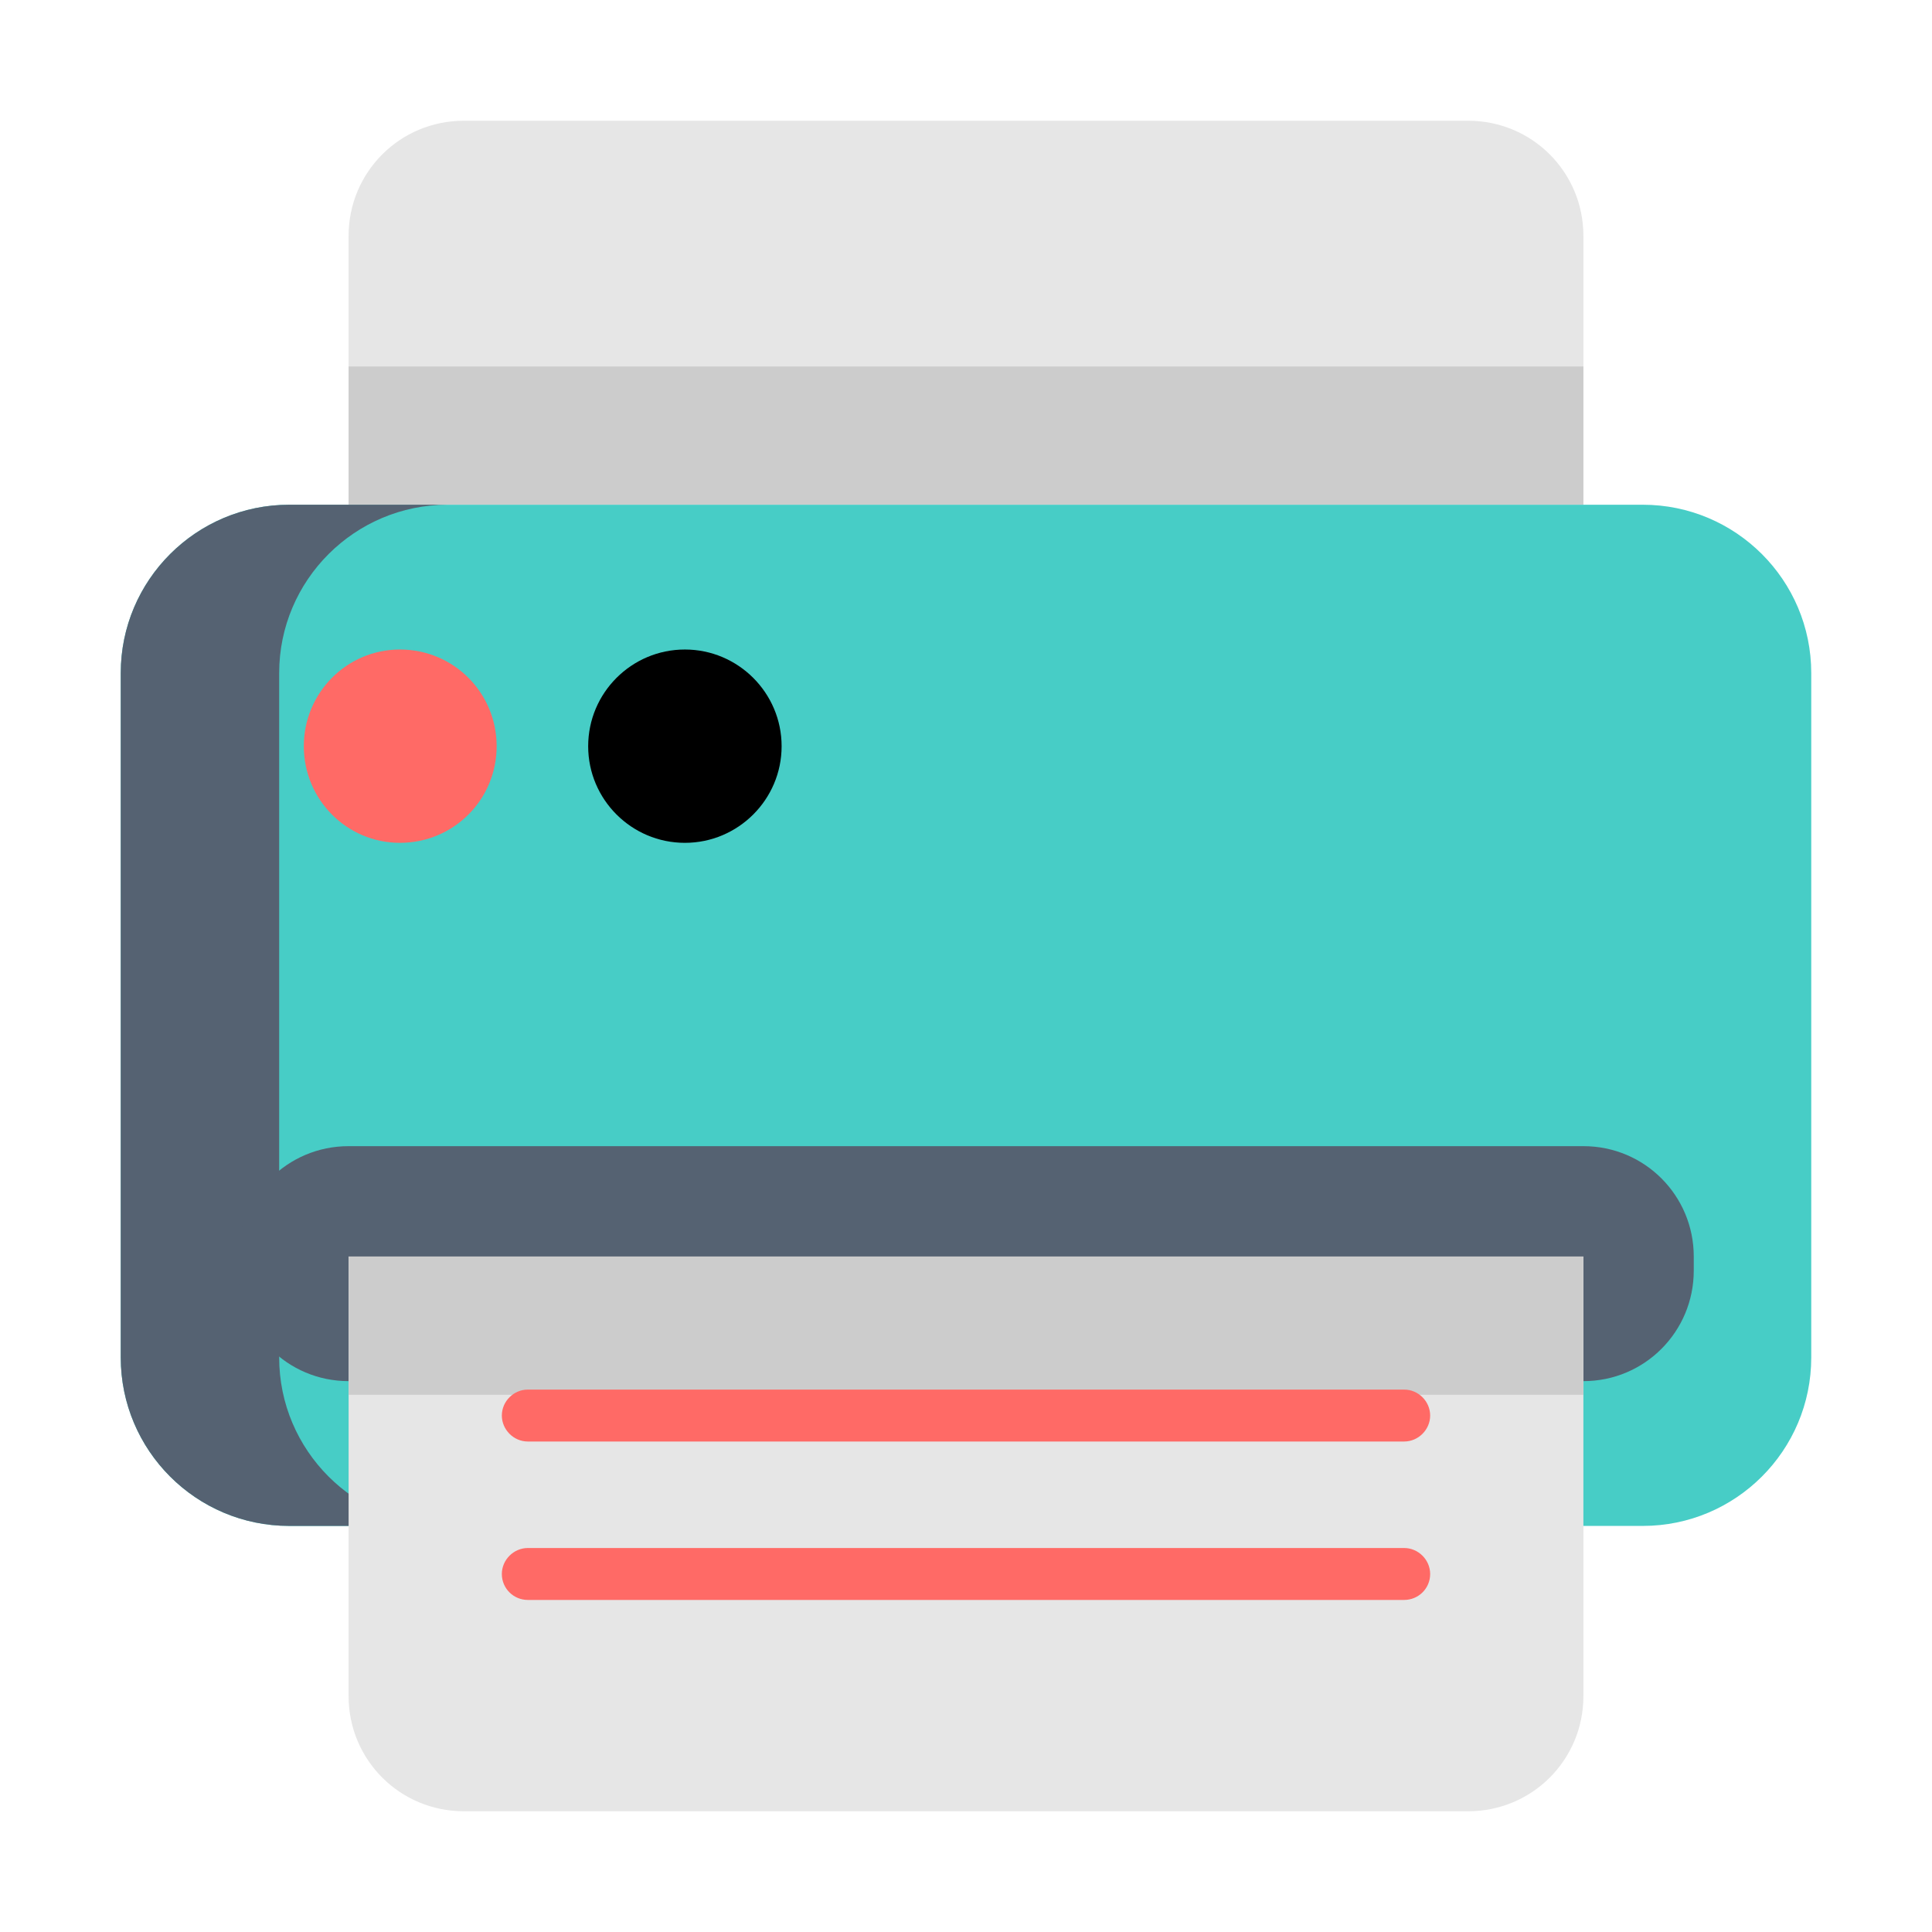
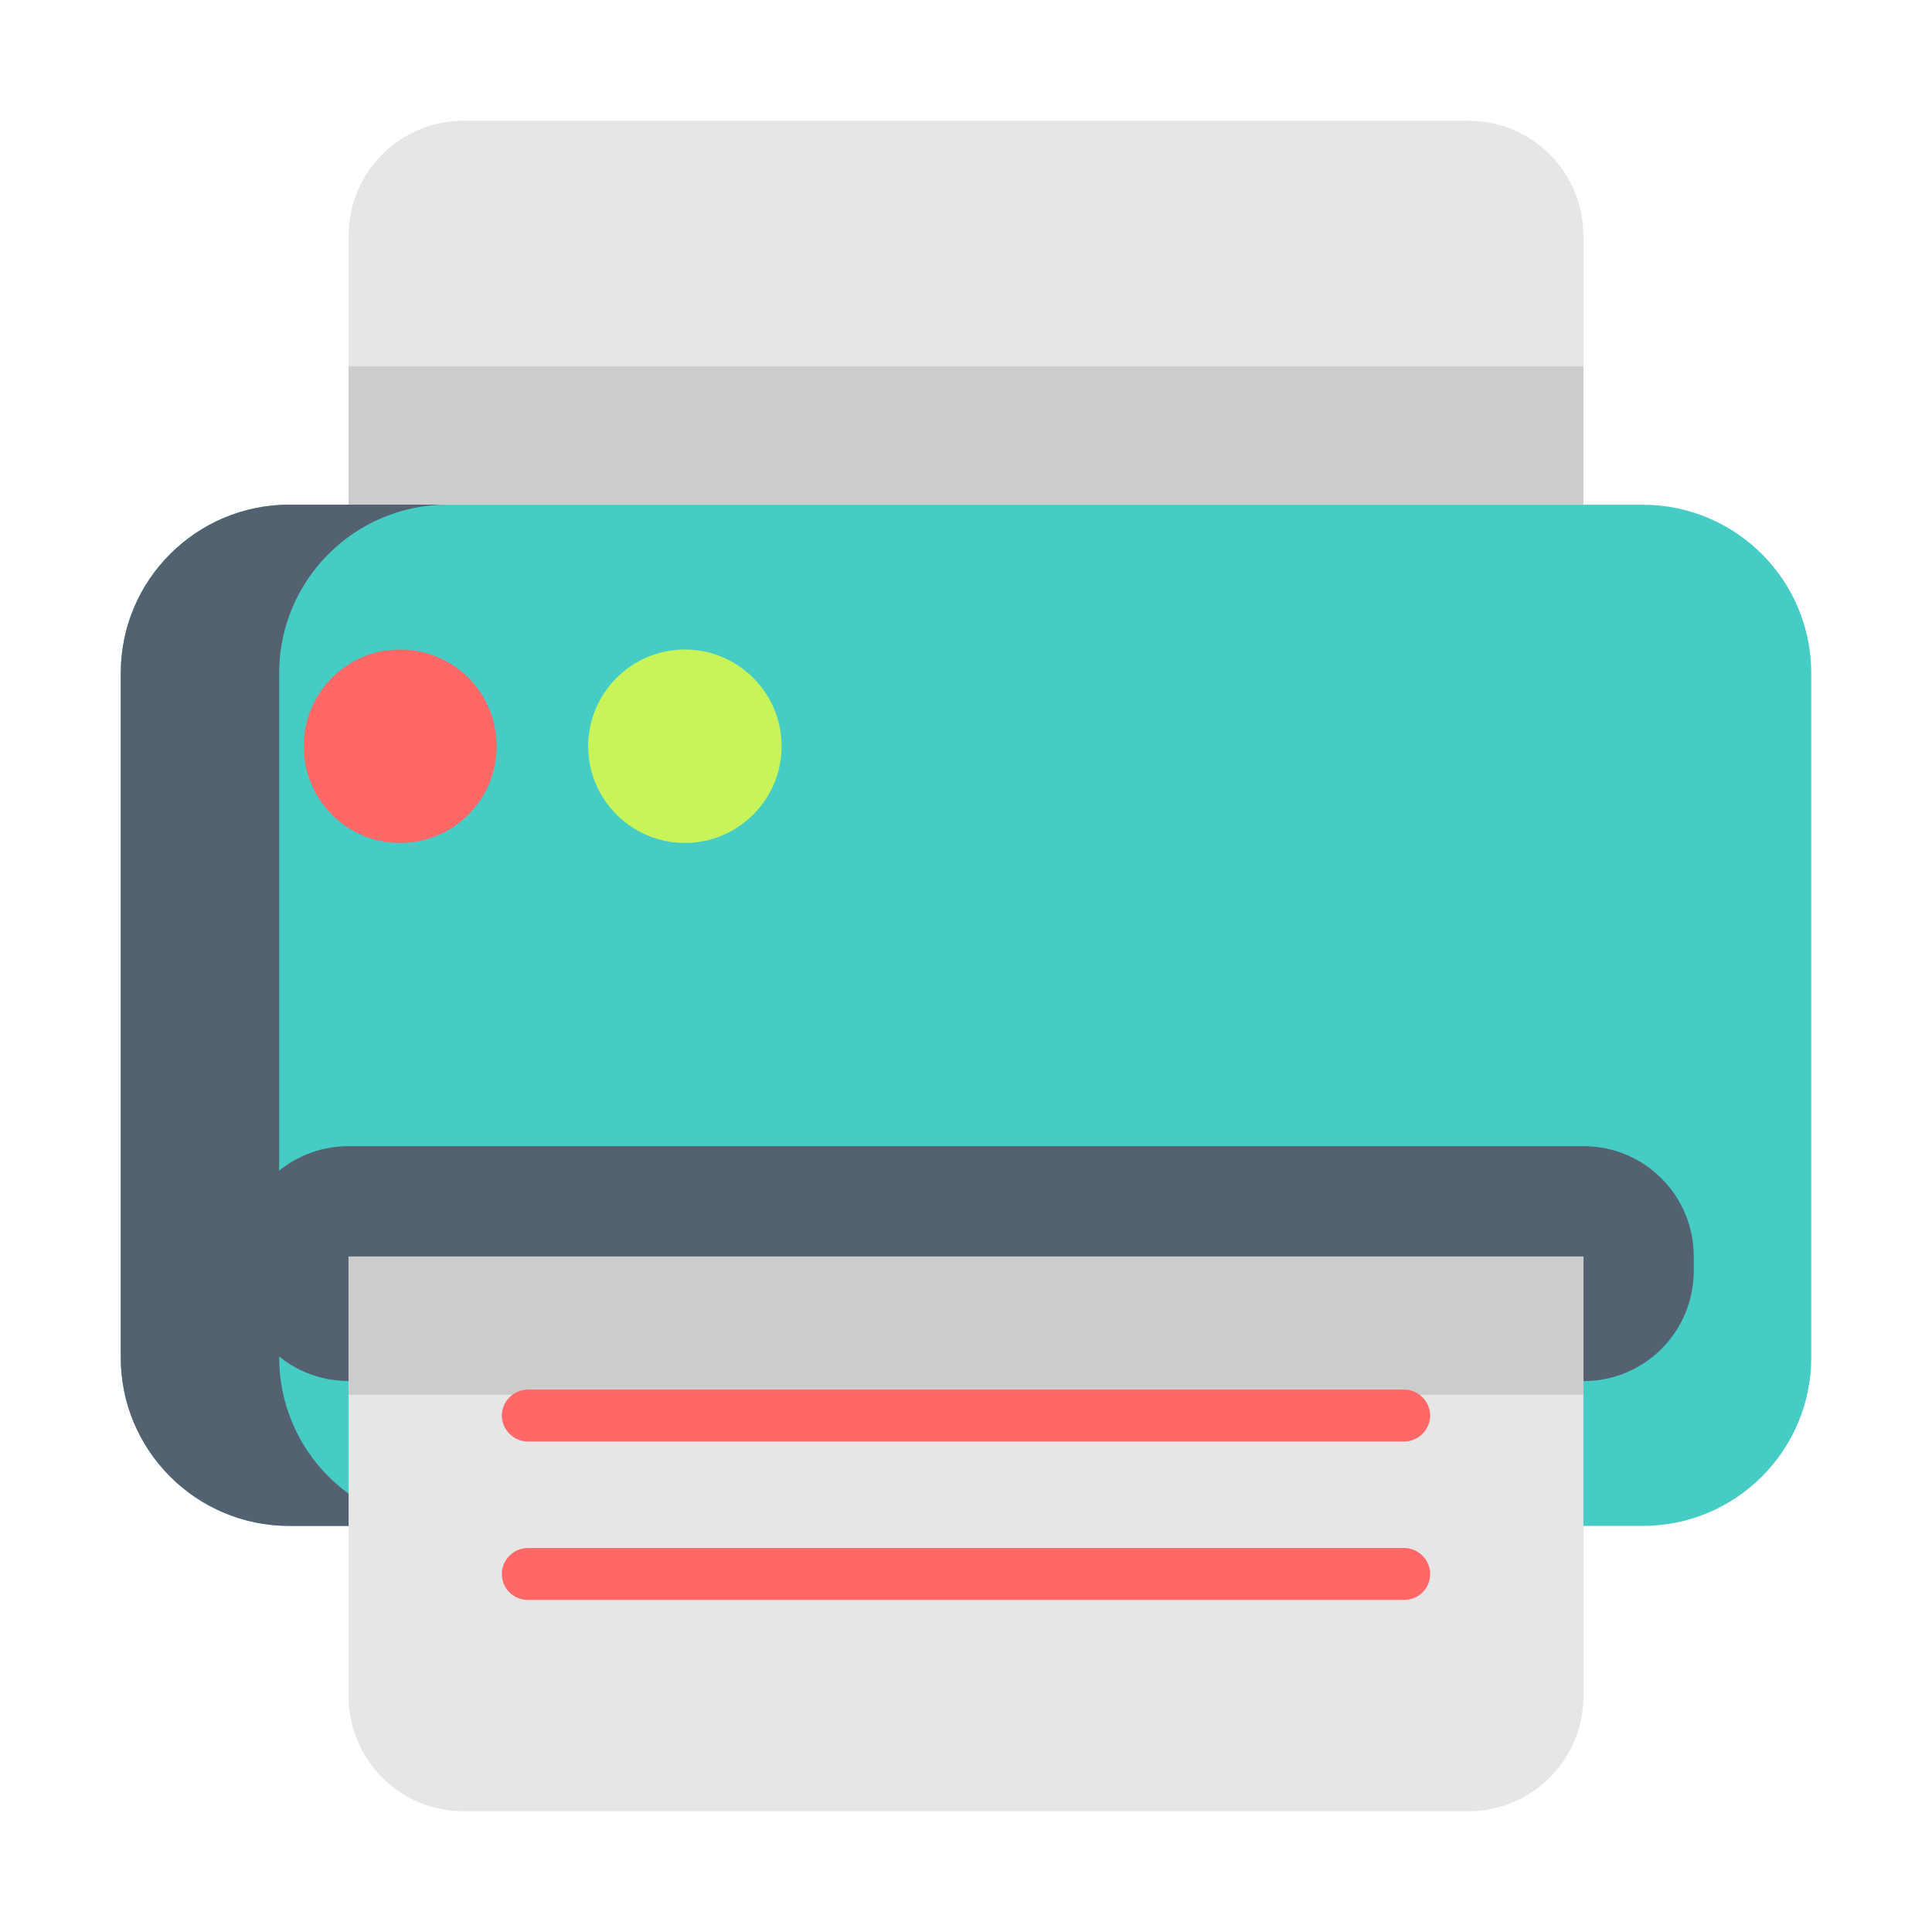
- <svg xmlns="http://www.w3.org/2000/svg" width="16px" height="16px" viewBox="0 0 16 16" version="1.1">
-   <g id="surface1">
-     <path style=" stroke:none;fill-rule:nonzero;fill:rgb(90.196%,90.196%,90.196%);fill-opacity:1;" d="M 13.113 1.953 L 13.113 4.18 L 2.887 4.18 L 2.887 1.953 C 2.887 1.426 3.312 1 3.84 1 L 12.16 1 C 12.688 1 13.113 1.426 13.113 1.953 Z M 13.113 1.953 " />
-     <path style=" stroke:none;fill-rule:nonzero;fill:rgb(80%,80%,80%);fill-opacity:1;" d="M 2.887 3.035 L 13.113 3.035 L 13.113 4.18 L 2.887 4.18 Z M 2.887 3.035 " />
-     <path style=" stroke:none;fill-rule:nonzero;fill:rgb(27.843%,80.392%,77.647%);fill-opacity:1;" d="M 13.113 12.637 L 13.605 12.637 C 14.375 12.637 15 12.012 15 11.242 L 15 5.574 C 15 4.805 14.375 4.18 13.605 4.18 L 2.395 4.18 C 1.625 4.18 1 4.805 1 5.574 L 1 11.242 C 1 12.012 1.625 12.637 2.395 12.637 L 2.887 12.637 " />
-     <path style=" stroke:none;fill-rule:nonzero;fill:rgb(33.333%,38.431%,44.706%);fill-opacity:1;" d="M 2.312 11.242 L 2.312 5.574 C 2.312 4.805 2.938 4.18 3.707 4.18 L 2.395 4.18 C 1.625 4.18 1 4.805 1 5.574 L 1 11.242 C 1 12.012 1.625 12.637 2.395 12.637 L 3.707 12.637 C 2.938 12.637 2.312 12.012 2.312 11.242 Z M 2.312 11.242 " />
-     <path style=" stroke:none;fill-rule:nonzero;fill:rgb(33.333%,38.431%,44.706%);fill-opacity:1;" d="M 13.113 11.438 C 13.621 11.438 14.027 11.027 14.027 10.523 L 14.027 10.406 C 14.027 9.902 13.621 9.492 13.113 9.492 L 2.887 9.492 C 2.379 9.492 1.973 9.902 1.973 10.406 L 1.973 10.523 C 1.973 11.027 2.379 11.438 2.887 11.438 " />
-     <path style=" stroke:none;fill-rule:nonzero;fill:rgb(90.196%,90.196%,90.196%);fill-opacity:1;" d="M 13.113 10.406 L 2.887 10.406 L 2.887 14.047 C 2.887 14.574 3.312 15 3.84 15 L 12.16 15 C 12.688 15 13.113 14.574 13.113 14.047 Z M 13.113 10.406 " />
-     <path style=" stroke:none;fill-rule:nonzero;fill:rgb(80%,80%,80%);fill-opacity:1;" d="M 2.887 10.406 L 13.113 10.406 L 13.113 11.551 L 2.887 11.551 Z M 2.887 10.406 " />
-     <path style=" stroke:none;fill-rule:nonzero;fill:rgb(100%,41.569%,40%);fill-opacity:1;" d="M 4.113 6.18 C 4.113 6.621 3.758 6.98 3.312 6.98 C 2.871 6.98 2.516 6.621 2.516 6.18 C 2.516 5.738 2.871 5.379 3.312 5.379 C 3.758 5.379 4.113 5.738 4.113 6.18 Z M 4.113 6.18 " />
-     <path style=" stroke:none;fill-rule:nonzero;fill:rgb(78.039%,96.471%,35.294%)F;fill-opacity:1;" d="M 6.473 6.18 C 6.473 6.621 6.113 6.98 5.672 6.98 C 5.23 6.98 4.871 6.621 4.871 6.18 C 4.871 5.738 5.23 5.379 5.672 5.379 C 6.113 5.379 6.473 5.738 6.473 6.18 Z M 6.473 6.18 " />
-     <path style=" stroke:none;fill-rule:nonzero;fill:rgb(100%,41.569%,40%);fill-opacity:1;" d="M 11.629 11.938 L 4.371 11.938 C 4.254 11.938 4.156 11.84 4.156 11.723 C 4.156 11.605 4.254 11.508 4.371 11.508 L 11.629 11.508 C 11.746 11.508 11.844 11.605 11.844 11.723 C 11.844 11.84 11.746 11.938 11.629 11.938 Z M 11.629 11.938 " />
-     <path style=" stroke:none;fill-rule:nonzero;fill:rgb(100%,41.569%,40%);fill-opacity:1;" d="M 11.629 13.25 L 4.371 13.25 C 4.254 13.25 4.156 13.156 4.156 13.035 C 4.156 12.918 4.254 12.82 4.371 12.82 L 11.629 12.82 C 11.746 12.82 11.844 12.918 11.844 13.035 C 11.844 13.156 11.746 13.25 11.629 13.25 Z M 11.629 13.25 " />
-   </g>
+ <svg xmlns="http://www.w3.org/2000/svg" width="16px" height="16px" viewBox="0 0 16 16" version="1.1" id="svg25">
+   <defs id="defs29" />
+   <path id="path2" d="M 13.113,1.953 V 4.18 H 2.887 V 1.953 C 2.887,1.426 3.312,1 3.84,1 h 8.32 c 0.527,0 0.953,0.426 0.953,0.953 z m 0,0" style="fill:#e6e6e6;fill-opacity:1;fill-rule:nonzero;stroke:none" />
+   <path id="path4" d="M 2.887,3.035 H 13.113 V 4.18 H 2.887 Z m 0,0" style="fill:#cccccc;fill-opacity:1;fill-rule:nonzero;stroke:none" />
+   <path id="path6" d="m 13.113,12.637 h 0.492 C 14.375,12.637 15,12.012 15,11.242 V 5.574 C 15,4.805 14.375,4.18 13.605,4.18 H 2.395 C 1.625,4.18 1,4.805 1,5.574 v 5.668 c 0,0.77 0.625,1.395 1.395,1.395 h 0.492" style="fill:#45ccc5;fill-opacity:1;fill-rule:nonzero;stroke:none" />
+   <path id="path8" d="M 2.312,11.242 V 5.574 c 0,-0.77 0.625,-1.395 1.395,-1.395 h -1.312 C 1.625,4.18 1,4.805 1,5.574 v 5.668 c 0,0.77 0.625,1.395 1.395,1.395 h 1.312 c -0.77,0 -1.395,-0.625 -1.395,-1.395 z m 0,0" style="fill:#546170;fill-opacity:1;fill-rule:nonzero;stroke:none" />
+   <path id="path10" d="m 13.113,11.438 c 0.508,0 0.914,-0.41 0.914,-0.914 V 10.406 c 0,-0.504 -0.406,-0.914 -0.914,-0.914 H 2.887 c -0.508,0 -0.914,0.41 -0.914,0.914 v 0.117 c 0,0.504 0.406,0.914 0.914,0.914" style="fill:#546170;fill-opacity:1;fill-rule:nonzero;stroke:none" />
+   <path id="path12" d="M 13.113,10.406 H 2.887 v 3.641 C 2.887,14.574 3.312,15 3.84,15 h 8.32 c 0.527,0 0.953,-0.426 0.953,-0.953 z m 0,0" style="fill:#e6e6e6;fill-opacity:1;fill-rule:nonzero;stroke:none" />
+   <path id="path14" d="m 2.887,10.406 h 10.227 v 1.145 H 2.887 Z m 0,0" style="fill:#cccccc;fill-opacity:1;fill-rule:nonzero;stroke:none" />
+   <path id="path16" d="m 4.113,6.18 c 0,0.441 -0.355,0.801 -0.801,0.801 -0.441,0 -0.797,-0.359 -0.797,-0.801 0,-0.441 0.355,-0.801 0.797,-0.801 0.445,0 0.801,0.359 0.801,0.801 z m 0,0" style="fill:#ff6866;fill-opacity:1;fill-rule:nonzero;stroke:none" />
+   <path id="path18" d="m 6.473,6.18 c 0,0.441 -0.359,0.801 -0.801,0.801 -0.441,0 -0.801,-0.359 -0.801,-0.801 0,-0.441 0.359,-0.801 0.801,-0.801 0.441,0 0.801,0.359 0.801,0.801 z m 0,0" style="fill:#c7f559;fill-opacity:1;fill-rule:nonzero;stroke:none" />
+   <path id="path20" d="M 11.629,11.938 H 4.371 c -0.117,0 -0.215,-0.098 -0.215,-0.215 0,-0.117 0.098,-0.215 0.215,-0.215 h 7.258 c 0.117,0 0.215,0.098 0.215,0.215 0,0.117 -0.098,0.215 -0.215,0.215 z m 0,0" style="fill:#ff6866;fill-opacity:1;fill-rule:nonzero;stroke:none" />
+   <path id="path22" d="M 11.629,13.25 H 4.371 c -0.117,0 -0.215,-0.094 -0.215,-0.215 0,-0.117 0.098,-0.215 0.215,-0.215 h 7.258 c 0.117,0 0.215,0.098 0.215,0.215 0,0.121 -0.098,0.215 -0.215,0.215 z m 0,0" style="fill:#ff6866;fill-opacity:1;fill-rule:nonzero;stroke:none" />
</svg>
